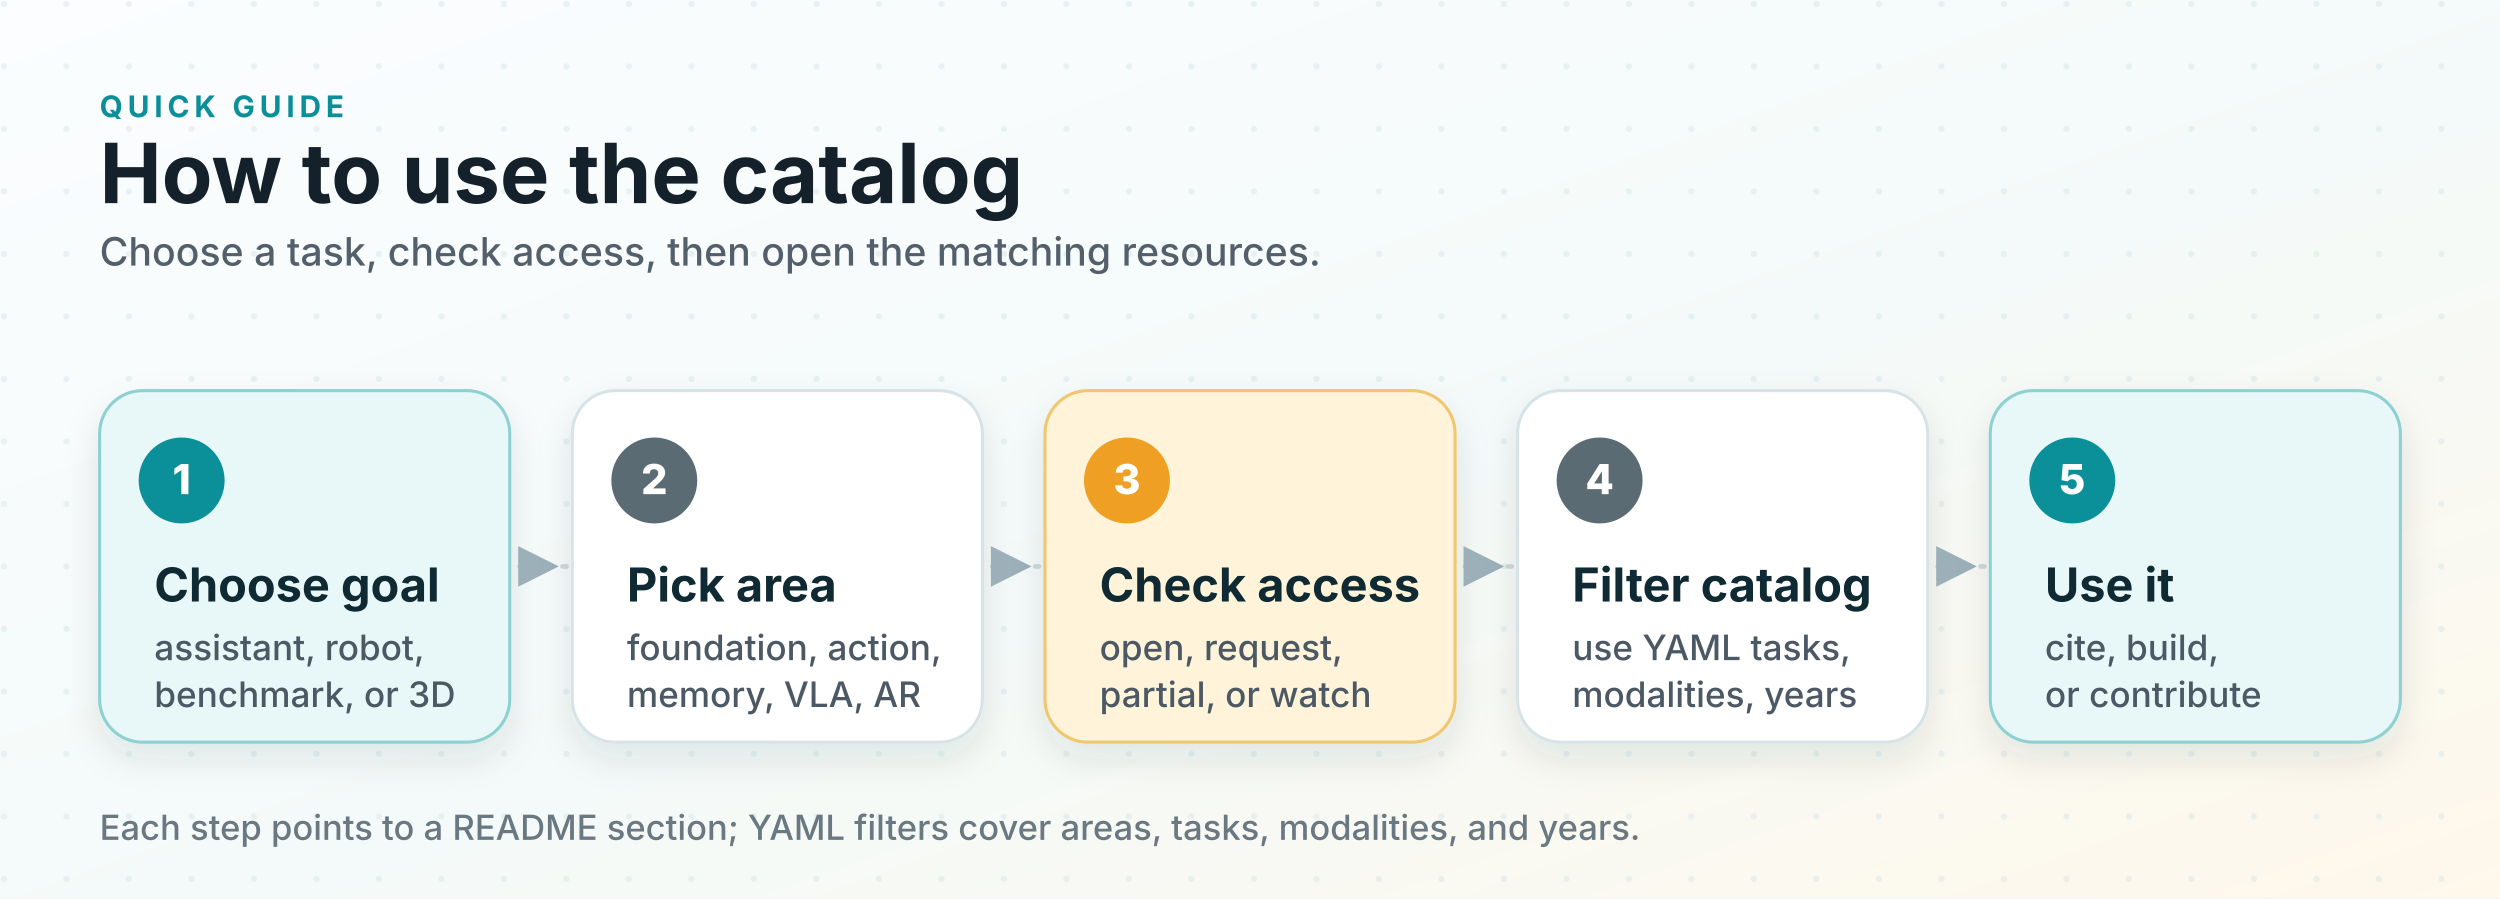
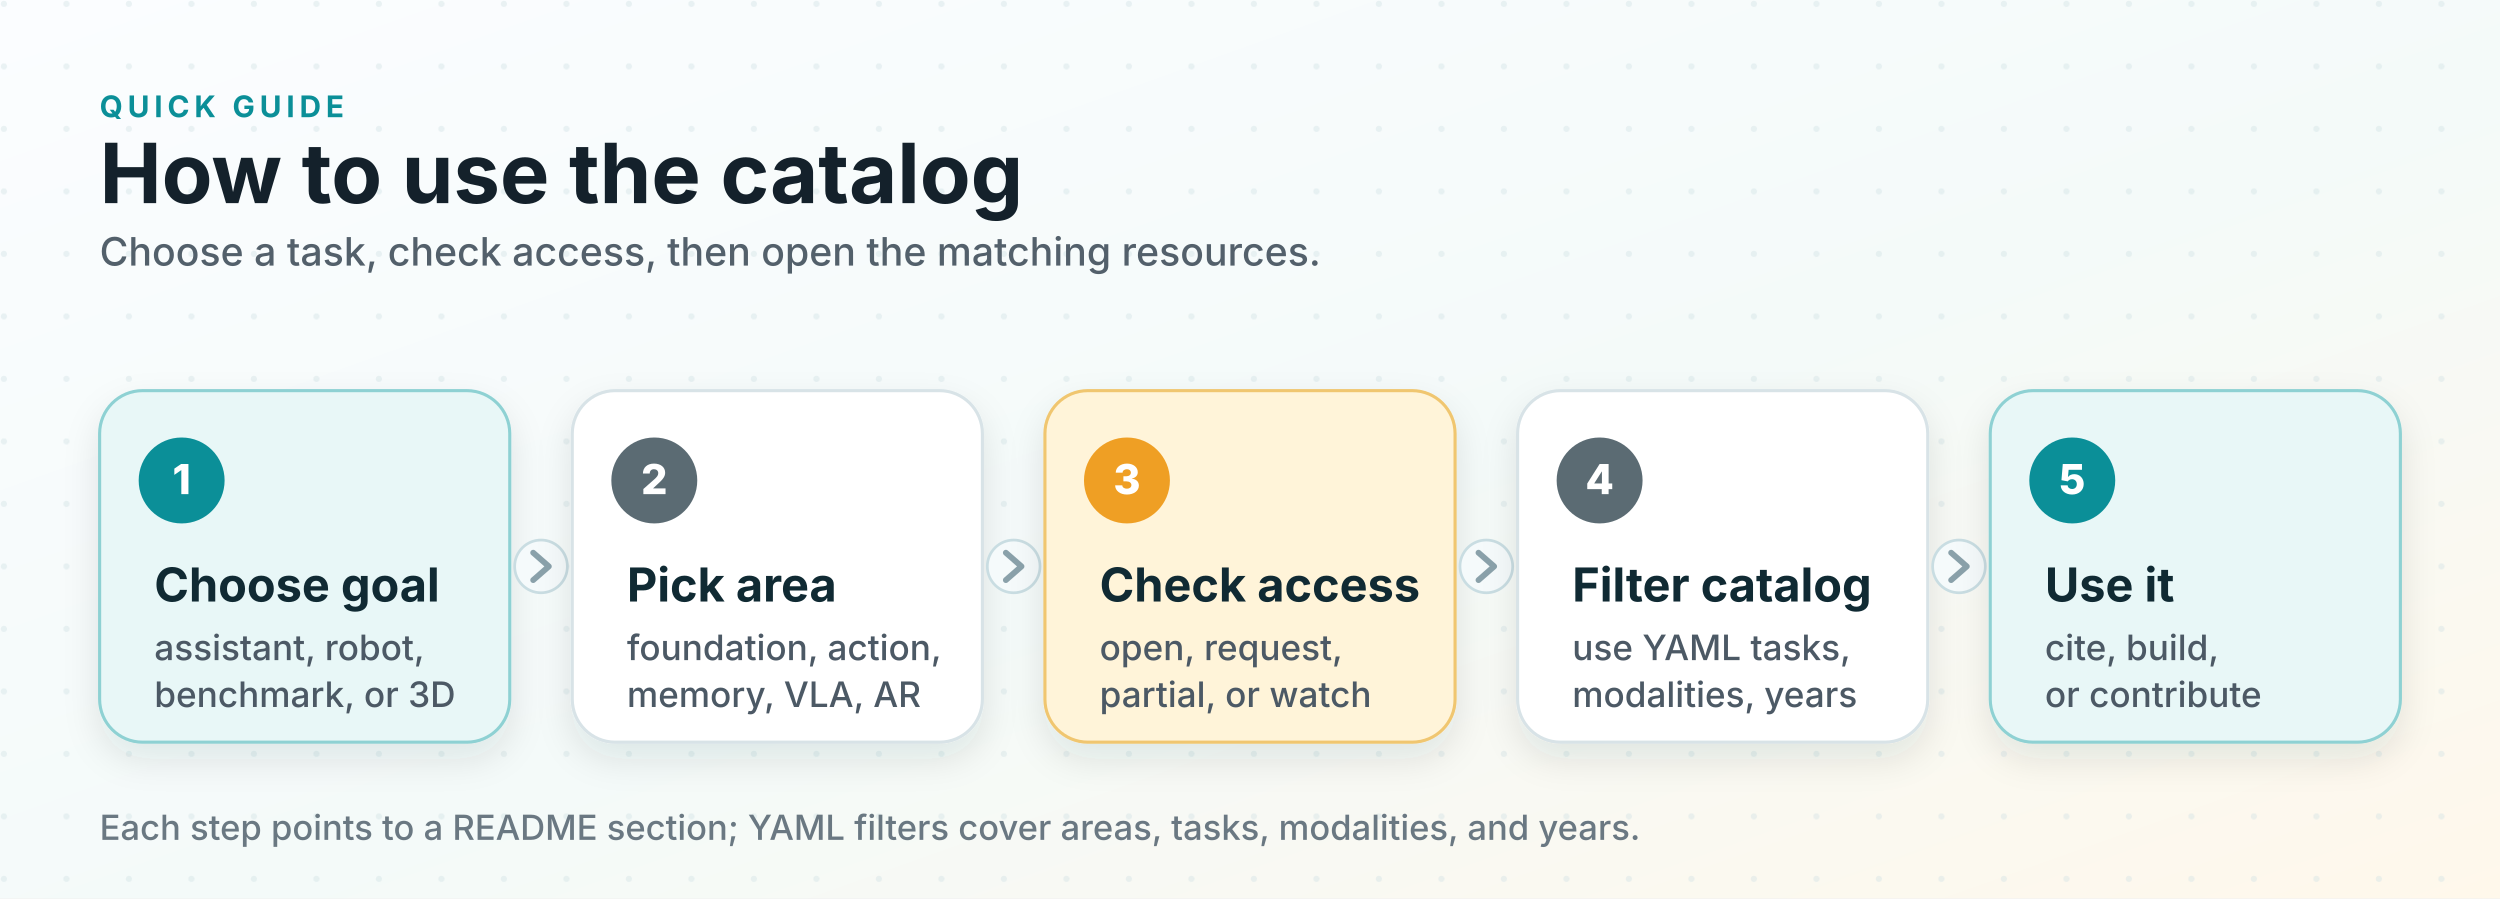
<svg xmlns="http://www.w3.org/2000/svg" viewBox="0 0 1280 460" role="img" aria-labelledby="title desc">
  <defs>
    <linearGradient id="bg" x1="0" x2="1" y1="0" y2="1">
      <stop offset="0" stop-color="#fbfdff" />
      <stop offset="0.55" stop-color="#f4faf9" />
      <stop offset="1" stop-color="#fff8eb" />
    </linearGradient>
    <pattern id="dots" width="32" height="32" patternUnits="userSpaceOnUse">
      <circle cx="2" cy="2" r="1.6" fill="#cfe0e4" opacity="0.4" />
    </pattern>
    <filter id="shadow" x="-10%" y="-12%" width="120%" height="140%">
      <feDropShadow dx="0" dy="8" stdDeviation="9" flood-color="#102a33" flood-opacity="0.10" />
    </filter>
-     <marker id="arrow" viewBox="0 0 10 10" refX="8.5" refY="5" markerWidth="8" markerHeight="8" orient="auto-start-reverse">
-       <path d="M0 0 L10 5 L0 10 z" fill="#9bb0b8" />
-     </marker>
    <style>
      .ink { fill: #14212b; }
      .kicker { font: 700 15.3px system-ui, -apple-system, "Segoe UI", sans-serif; fill: #0b8f98; letter-spacing: .16em; }
      .title { font: 700 42.5px system-ui, -apple-system, "Segoe UI", sans-serif; }
      .subtitle { font: 500 20.1px system-ui, -apple-system, "Segoe UI", sans-serif; fill: #53606b; }
      .numText { font: 800 21.2px system-ui, -apple-system, "Segoe UI", sans-serif; fill: #ffffff; }
      .label { font: 700 24px system-ui, -apple-system, "Segoe UI", sans-serif; fill: #102a33; }
      .text { font: 500 18px system-ui, -apple-system, "Segoe UI", sans-serif; fill: #4c5965; }
-       .arrow { stroke: #9bb0b8; stroke-width: 2.6; fill: none; }
-       .rail { stroke: #cdd9de; stroke-width: 2.4; stroke-dasharray: 2 9; stroke-linecap: round; }
+       .connector circle { fill: #f5fafb; stroke: #c9dde2; stroke-width: 1.4; }
+       .connector path { stroke: #8aa1aa; stroke-width: 3; stroke-linecap: round; stroke-linejoin: round; fill: none; }
      .foot { font: 500 17.7px system-ui, -apple-system, "Segoe UI", sans-serif; fill: #6a7882; }
    </style>
  </defs>
  <rect width="1280" height="460" fill="url(#bg)" />
  <rect width="1280" height="460" fill="url(#dots)" />
  <text class="kicker" x="51" y="60">QUICK GUIDE</text>
  <text class="title ink" x="51" y="104">How to use the catalog</text>
  <text class="subtitle" x="51" y="136">Choose a task, check access, then open the matching resources.</text>
-   <line class="rail" x1="90" y1="290" x2="1230" y2="290" />
  <g transform="translate(51 200)">
    <rect x="0" y="0" width="210" height="180" rx="22" fill="#e8f7f7" stroke="#8ed1d3" stroke-width="1.6" filter="url(#shadow)" />
    <circle cx="42" cy="46" r="22" fill="#0b8f98" />
    <text class="numText" x="42" y="53" text-anchor="middle">1</text>
    <text class="label" x="28" y="108">Choose goal</text>
    <text class="text" x="28" y="138">assistant, robot,</text>
    <text class="text" x="28" y="162">benchmark, or 3D</text>
  </g>
-   <line class="arrow" x1="271" y1="290" x2="283" y2="290" marker-end="url(#arrow)" />
+   <g class="connector" transform="translate(277 290)">
+     <circle cx="0" cy="0" r="13.5" />
+     <path d="M-4 -7 L4 0 L-4 7" />
+   </g>
  <g transform="translate(293 200)">
    <rect x="0" y="0" width="210" height="180" rx="22" fill="#ffffff" stroke="#d8e3e7" stroke-width="1.6" filter="url(#shadow)" />
    <circle cx="42" cy="46" r="22" fill="#5b6b73" />
    <text class="numText" x="42" y="53" text-anchor="middle">2</text>
    <text class="label" x="28" y="108">Pick area</text>
    <text class="text" x="28" y="138">foundation, action,</text>
    <text class="text" x="28" y="162">memory, VLA, AR</text>
  </g>
-   <line class="arrow" x1="513" y1="290" x2="525" y2="290" marker-end="url(#arrow)" />
+   <g class="connector" transform="translate(519 290)">
+     <circle cx="0" cy="0" r="13.5" />
+     <path d="M-4 -7 L4 0 L-4 7" />
+   </g>
  <g transform="translate(535 200)">
    <rect x="0" y="0" width="210" height="180" rx="22" fill="#fff4d9" stroke="#f0c66f" stroke-width="1.6" filter="url(#shadow)" />
    <circle cx="42" cy="46" r="22" fill="#ef9f24" />
    <text class="numText" x="42" y="53" text-anchor="middle">3</text>
    <text class="label" x="28" y="108">Check access</text>
    <text class="text" x="28" y="138">open, request,</text>
    <text class="text" x="28" y="162">partial, or watch</text>
  </g>
-   <line class="arrow" x1="755" y1="290" x2="767" y2="290" marker-end="url(#arrow)" />
+   <g class="connector" transform="translate(761 290)">
+     <circle cx="0" cy="0" r="13.5" />
+     <path d="M-4 -7 L4 0 L-4 7" />
+   </g>
  <g transform="translate(777 200)">
    <rect x="0" y="0" width="210" height="180" rx="22" fill="#ffffff" stroke="#d8e3e7" stroke-width="1.6" filter="url(#shadow)" />
    <circle cx="42" cy="46" r="22" fill="#5b6b73" />
    <text class="numText" x="42" y="53" text-anchor="middle">4</text>
    <text class="label" x="28" y="108">Filter catalog</text>
    <text class="text" x="28" y="138">use YAML tasks,</text>
    <text class="text" x="28" y="162">modalities, years</text>
  </g>
-   <line class="arrow" x1="997" y1="290" x2="1009" y2="290" marker-end="url(#arrow)" />
+   <g class="connector" transform="translate(1003 290)">
+     <circle cx="0" cy="0" r="13.5" />
+     <path d="M-4 -7 L4 0 L-4 7" />
+   </g>
  <g transform="translate(1019 200)">
    <rect x="0" y="0" width="210" height="180" rx="22" fill="#e8f7f7" stroke="#8ed1d3" stroke-width="1.6" filter="url(#shadow)" />
    <circle cx="42" cy="46" r="22" fill="#0b8f98" />
    <text class="numText" x="42" y="53" text-anchor="middle">5</text>
    <text class="label" x="28" y="108">Use it</text>
    <text class="text" x="28" y="138">cite, build,</text>
    <text class="text" x="28" y="162">or contribute</text>
  </g>
  <text class="foot" x="51" y="430">Each step points to a README section; YAML filters cover areas, tasks, modalities, and years.</text>
</svg>
